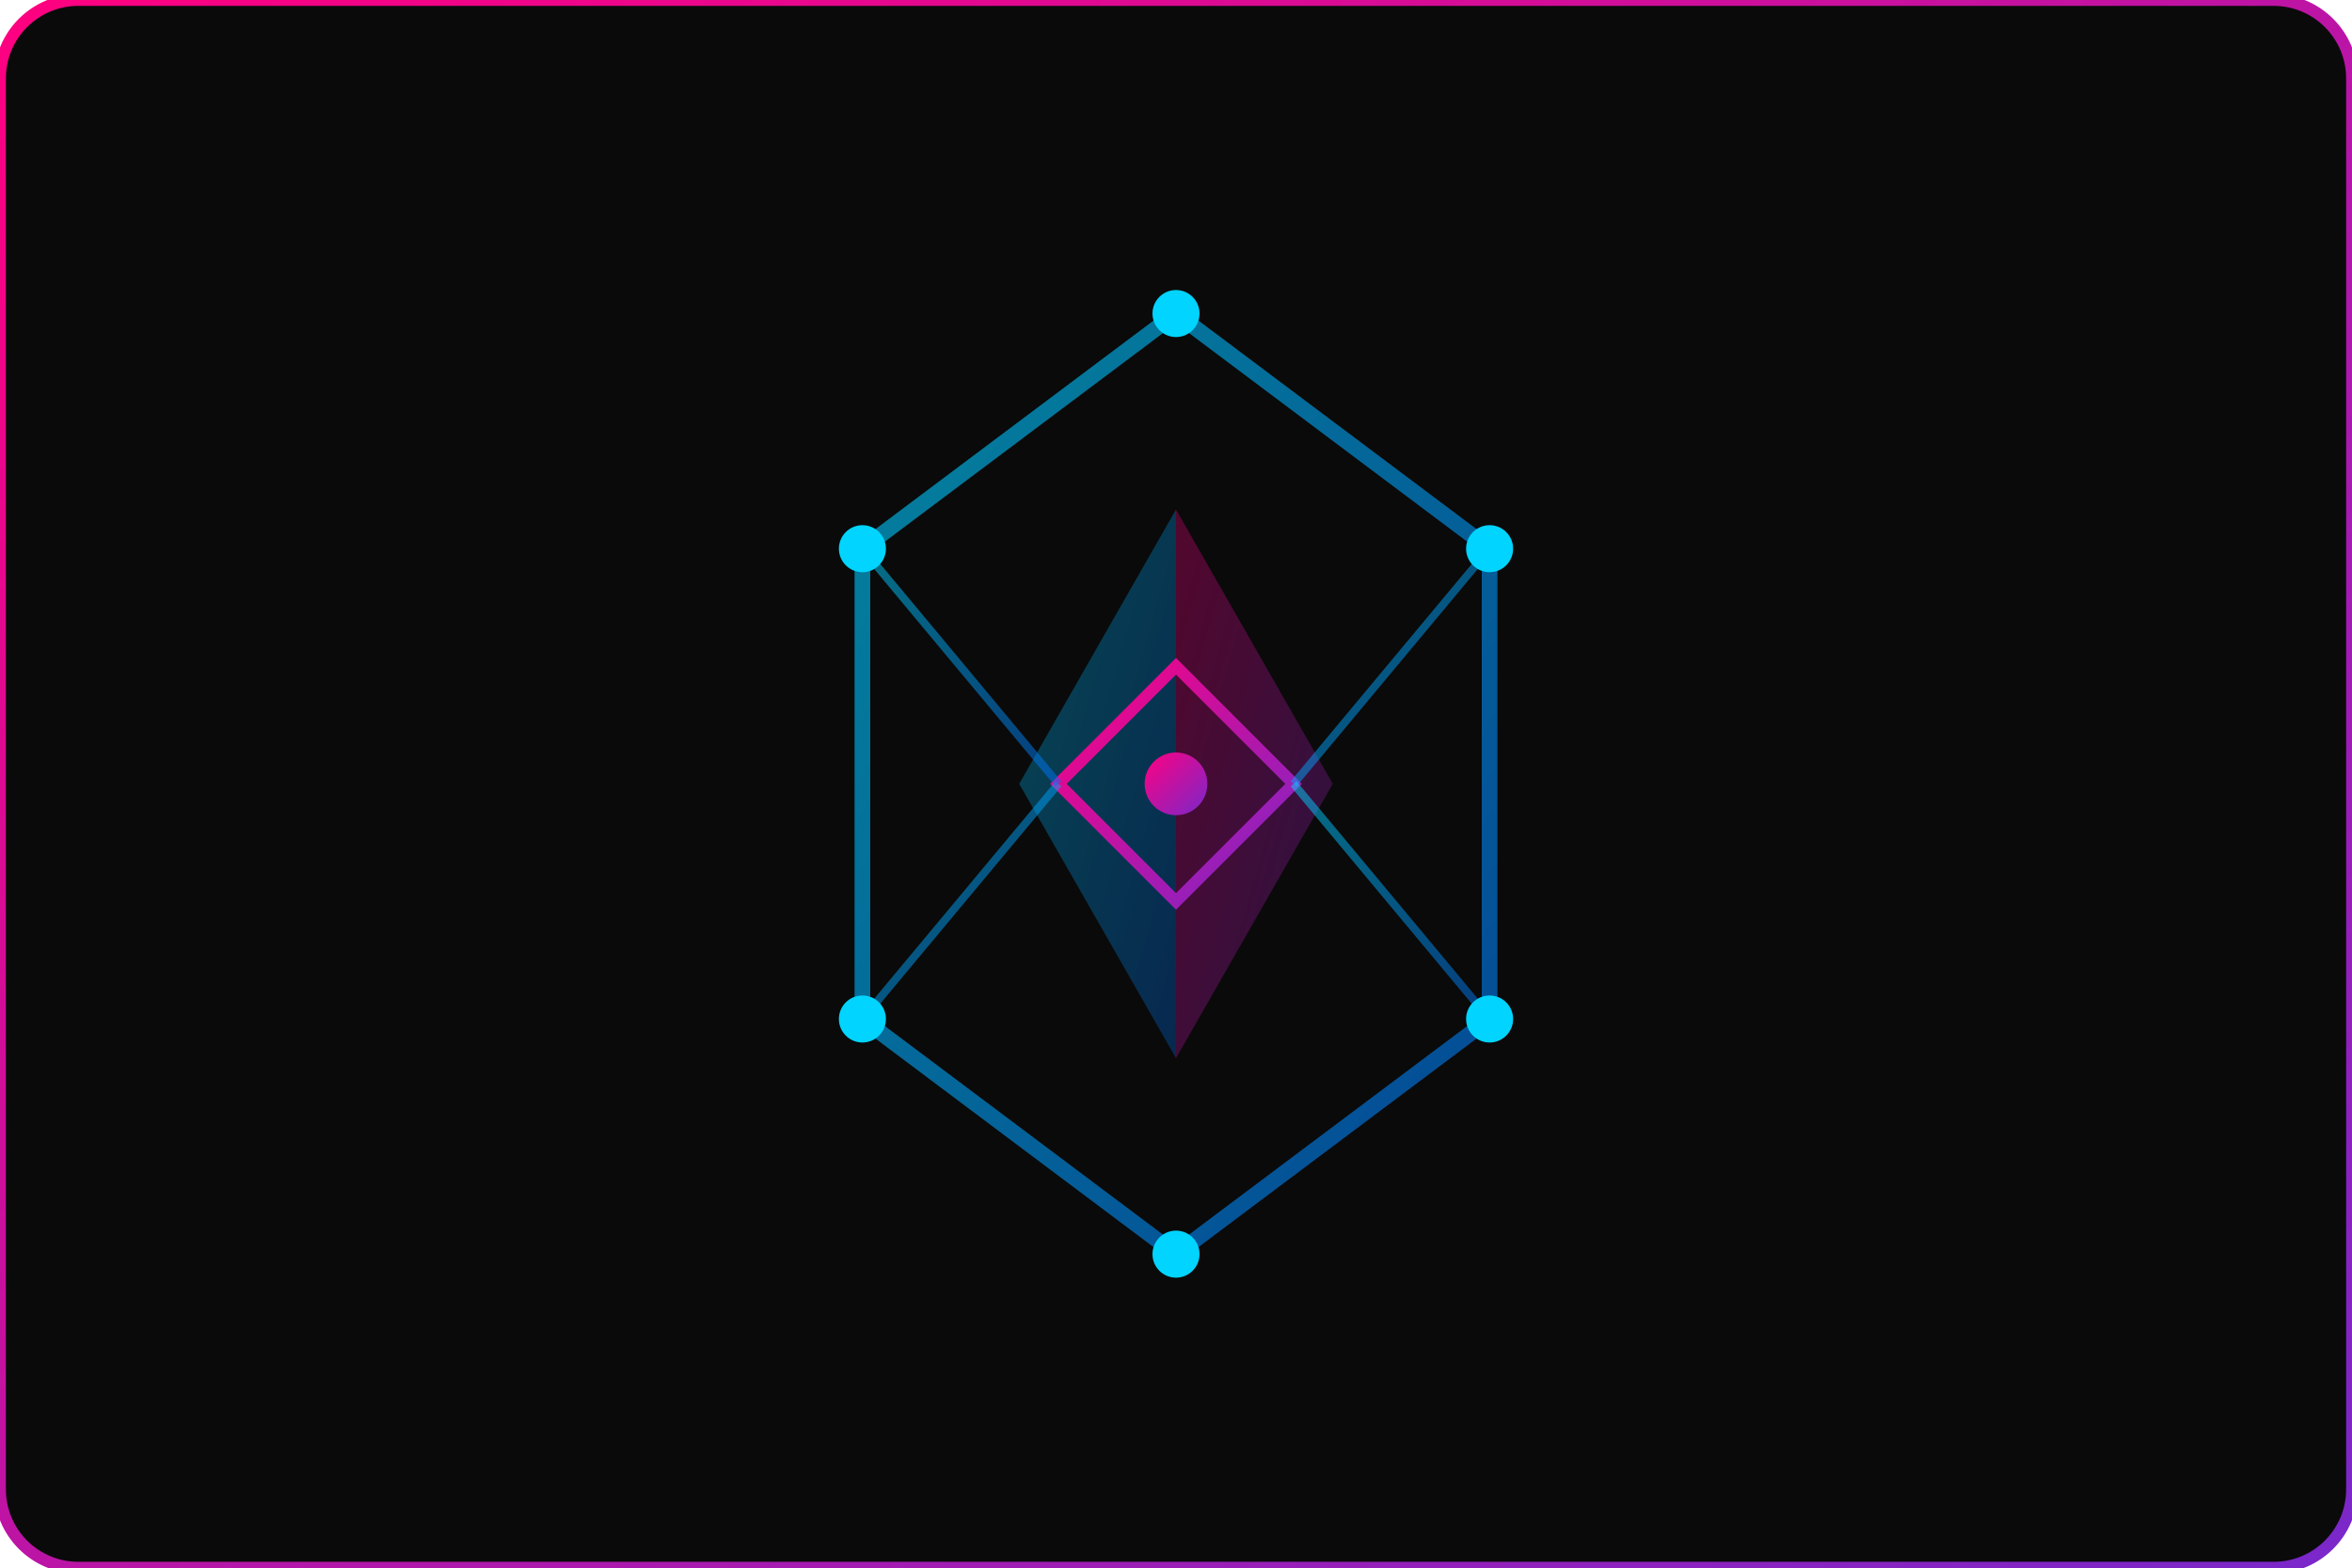
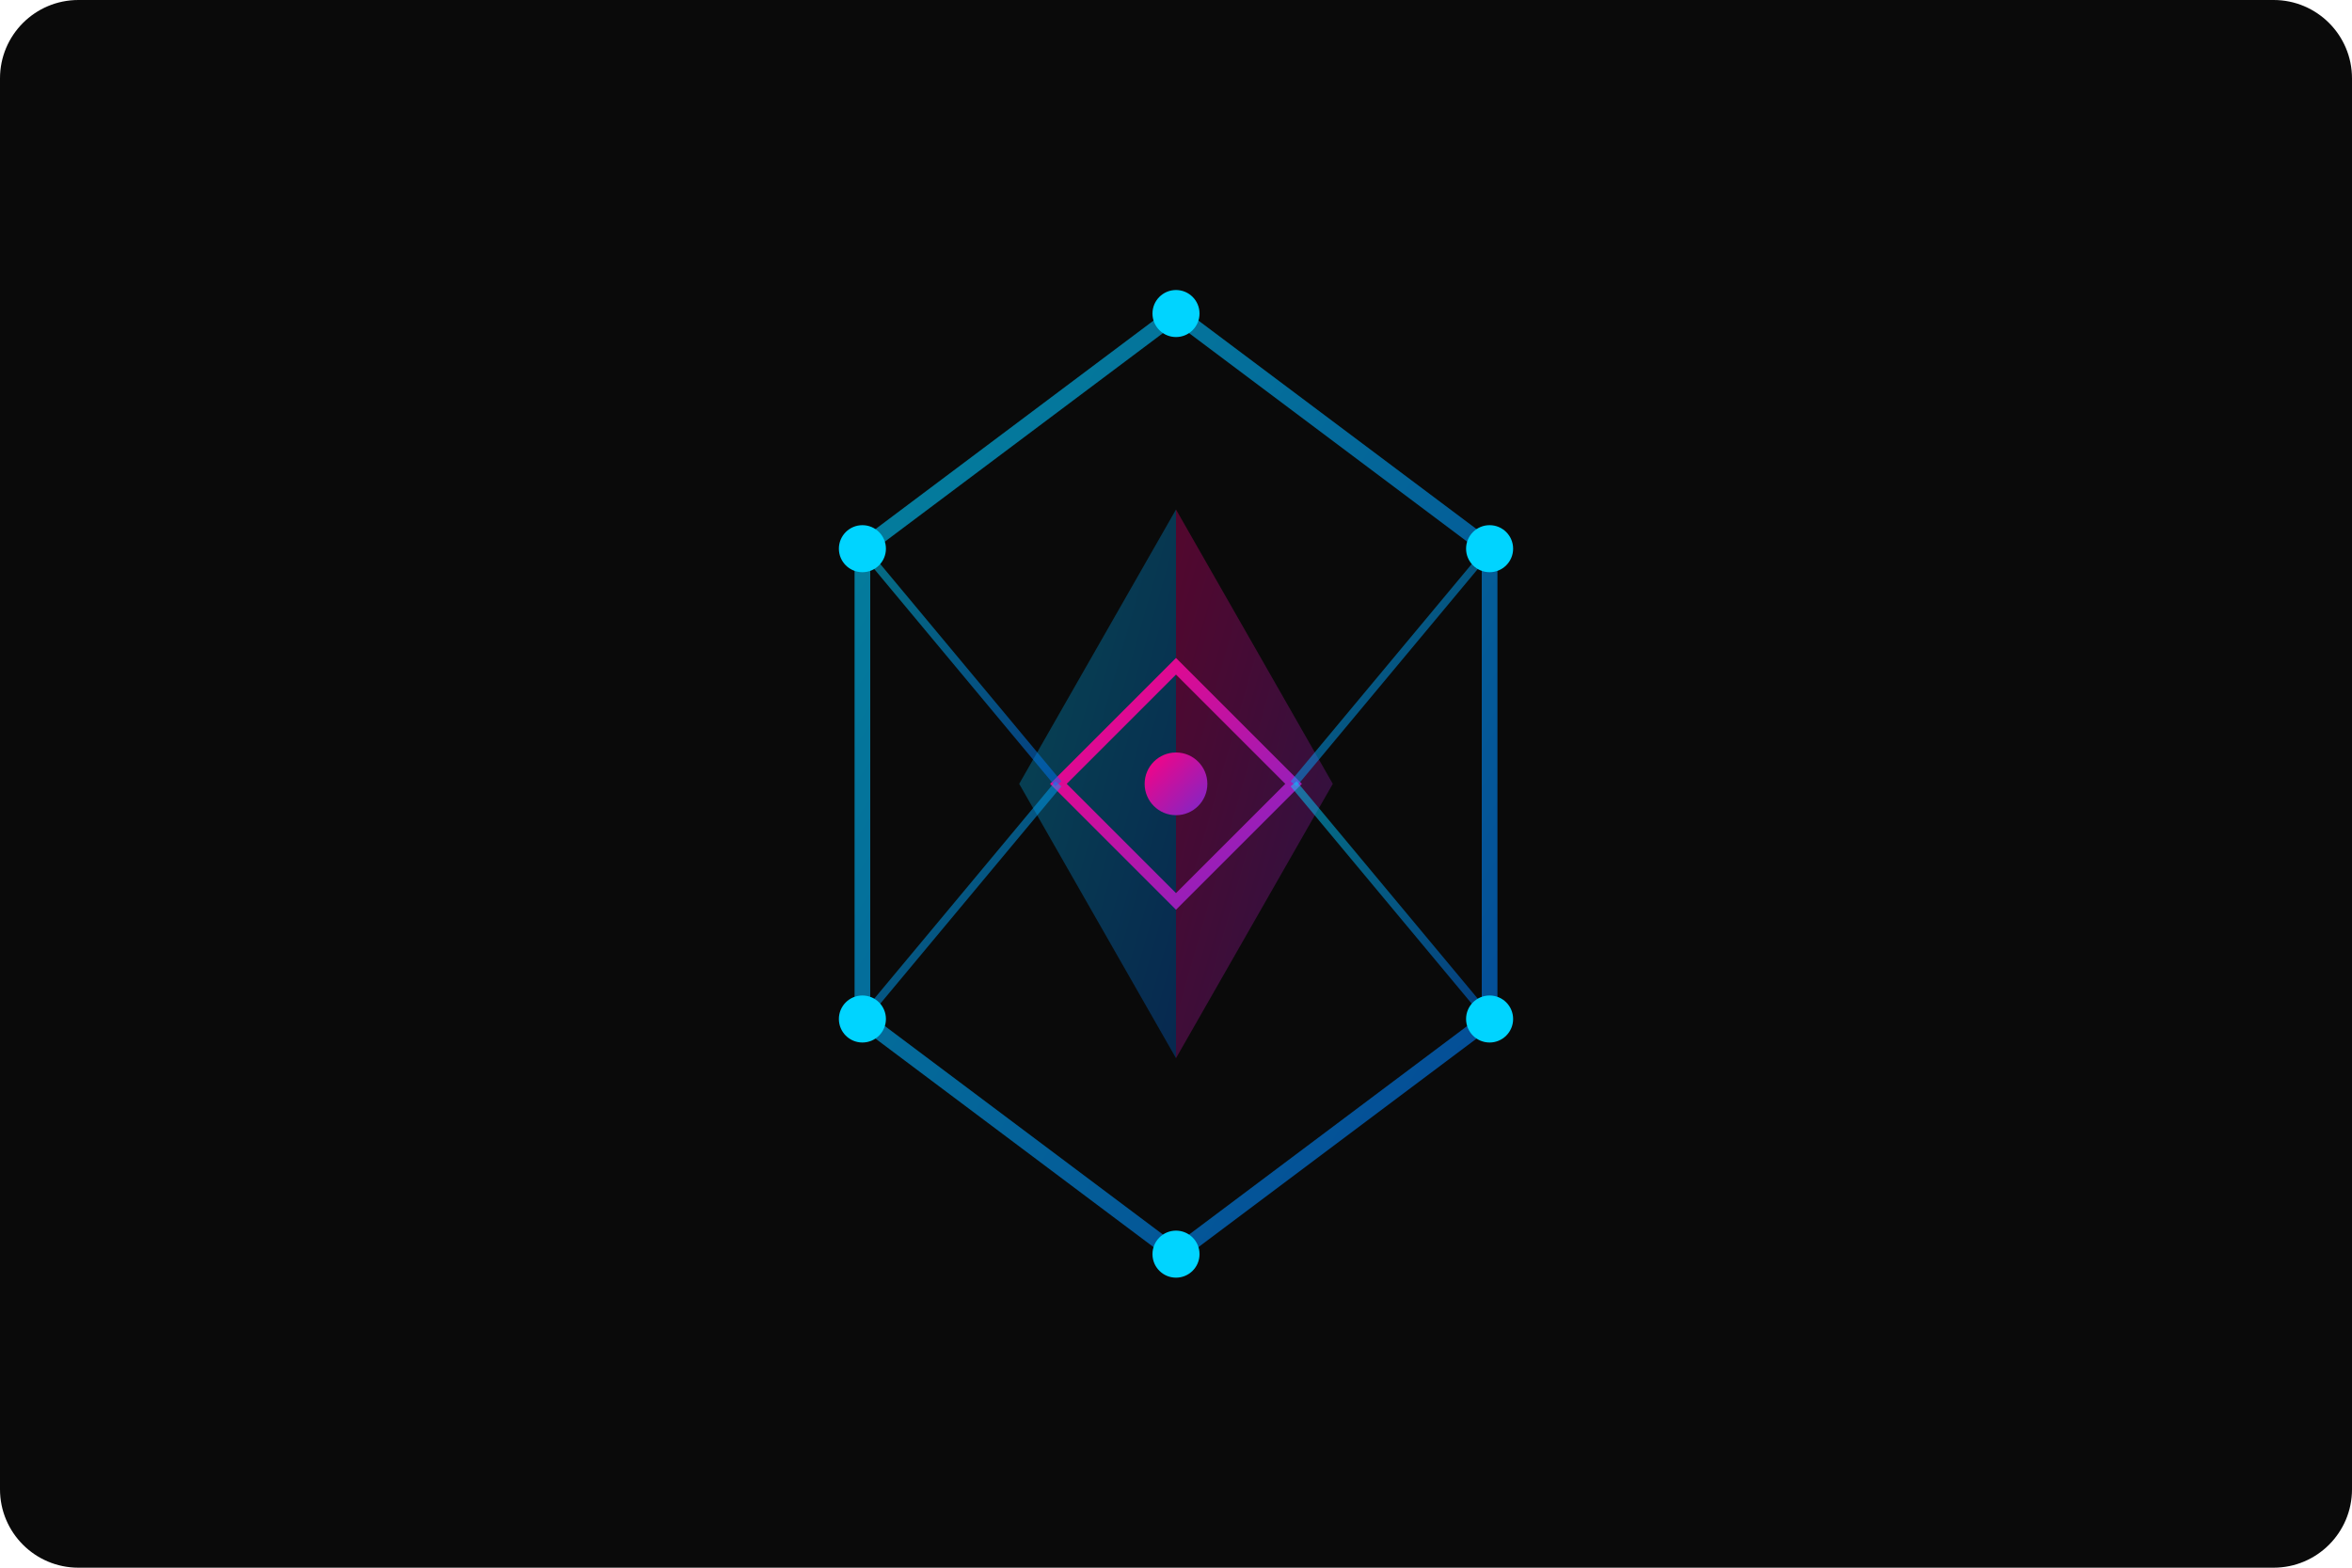
<svg xmlns="http://www.w3.org/2000/svg" width="600" height="400" viewBox="0 0 600 400">
  <defs>
    <linearGradient id="gradSent1" x1="0%" y1="0%" x2="100%" y2="100%">
      <stop offset="0%" style="stop-color:#ff0080;stop-opacity:1" />
      <stop offset="100%" style="stop-color:#7928ca;stop-opacity:1" />
    </linearGradient>
    <linearGradient id="gradSent2" x1="0%" y1="0%" x2="100%" y2="100%">
      <stop offset="0%" style="stop-color:#00d4ff;stop-opacity:1" />
      <stop offset="100%" style="stop-color:#0070f3;stop-opacity:1" />
    </linearGradient>
  </defs>
-   <rect width="600" height="400" rx="20" fill="#0a0a0a" stroke="url(#gradSent1)" stroke-width="3" />
+   <rect width="600" height="400" rx="20" fill="#0a0a0a" />
  <polygon points="300,80 380,140 380,260 300,320 220,260 220,140" fill="none" stroke="url(#gradSent2)" stroke-width="4" opacity="0.6" />
  <polygon points="300,130 340,200 300,270" fill="url(#gradSent1)" opacity="0.3" />
  <polygon points="300,130 260,200 300,270" fill="url(#gradSent2)" opacity="0.3" />
  <polygon points="300,170 330,200 300,230 270,200" fill="none" stroke="url(#gradSent1)" stroke-width="3" />
  <line x1="300" y1="80" x2="300" y2="170" stroke="url(#gradSent2)" stroke-width="2" opacity="0.5" />
  <line x1="380" y1="140" x2="330" y2="200" stroke="url(#gradSent2)" stroke-width="2" opacity="0.5" />
  <line x1="380" y1="260" x2="330" y2="200" stroke="url(#gradSent2)" stroke-width="2" opacity="0.5" />
  <line x1="300" y1="320" x2="300" y2="230" stroke="url(#gradSent2)" stroke-width="2" opacity="0.5" />
  <line x1="220" y1="260" x2="270" y2="200" stroke="url(#gradSent2)" stroke-width="2" opacity="0.5" />
  <line x1="220" y1="140" x2="270" y2="200" stroke="url(#gradSent2)" stroke-width="2" opacity="0.5" />
  <circle cx="300" cy="200" r="8" fill="url(#gradSent1)" />
  <circle cx="300" cy="80" r="6" fill="#00d4ff" />
  <circle cx="380" cy="140" r="6" fill="#00d4ff" />
  <circle cx="380" cy="260" r="6" fill="#00d4ff" />
  <circle cx="300" cy="320" r="6" fill="#00d4ff" />
  <circle cx="220" cy="260" r="6" fill="#00d4ff" />
  <circle cx="220" cy="140" r="6" fill="#00d4ff" />
</svg>
